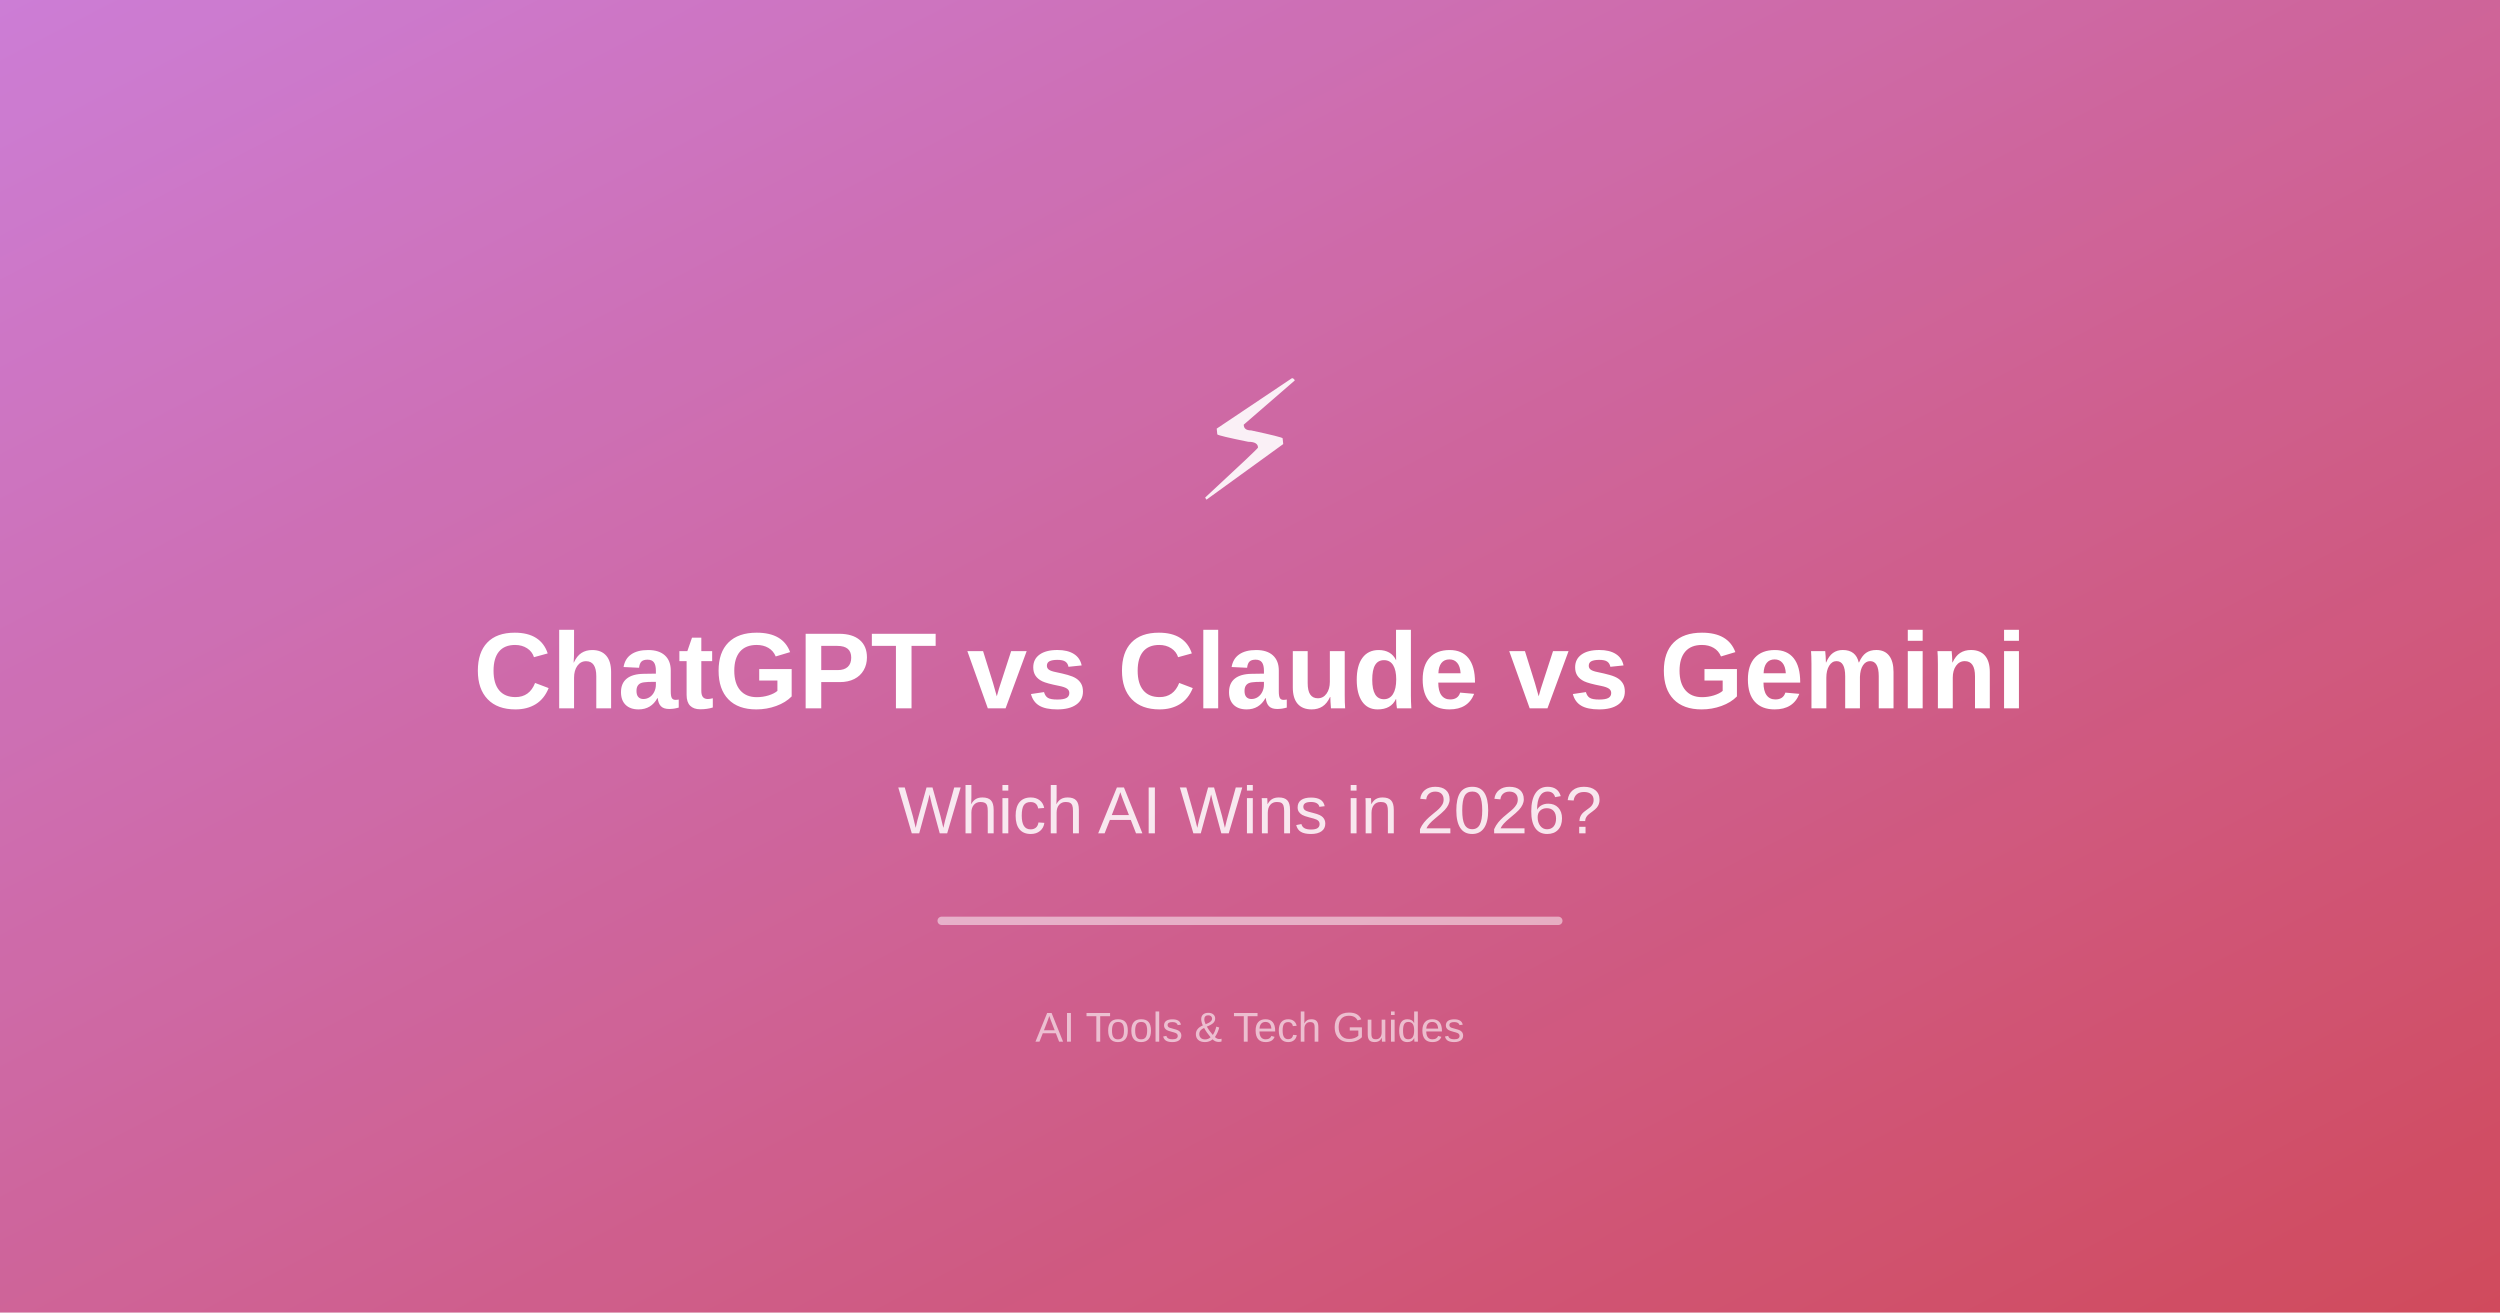
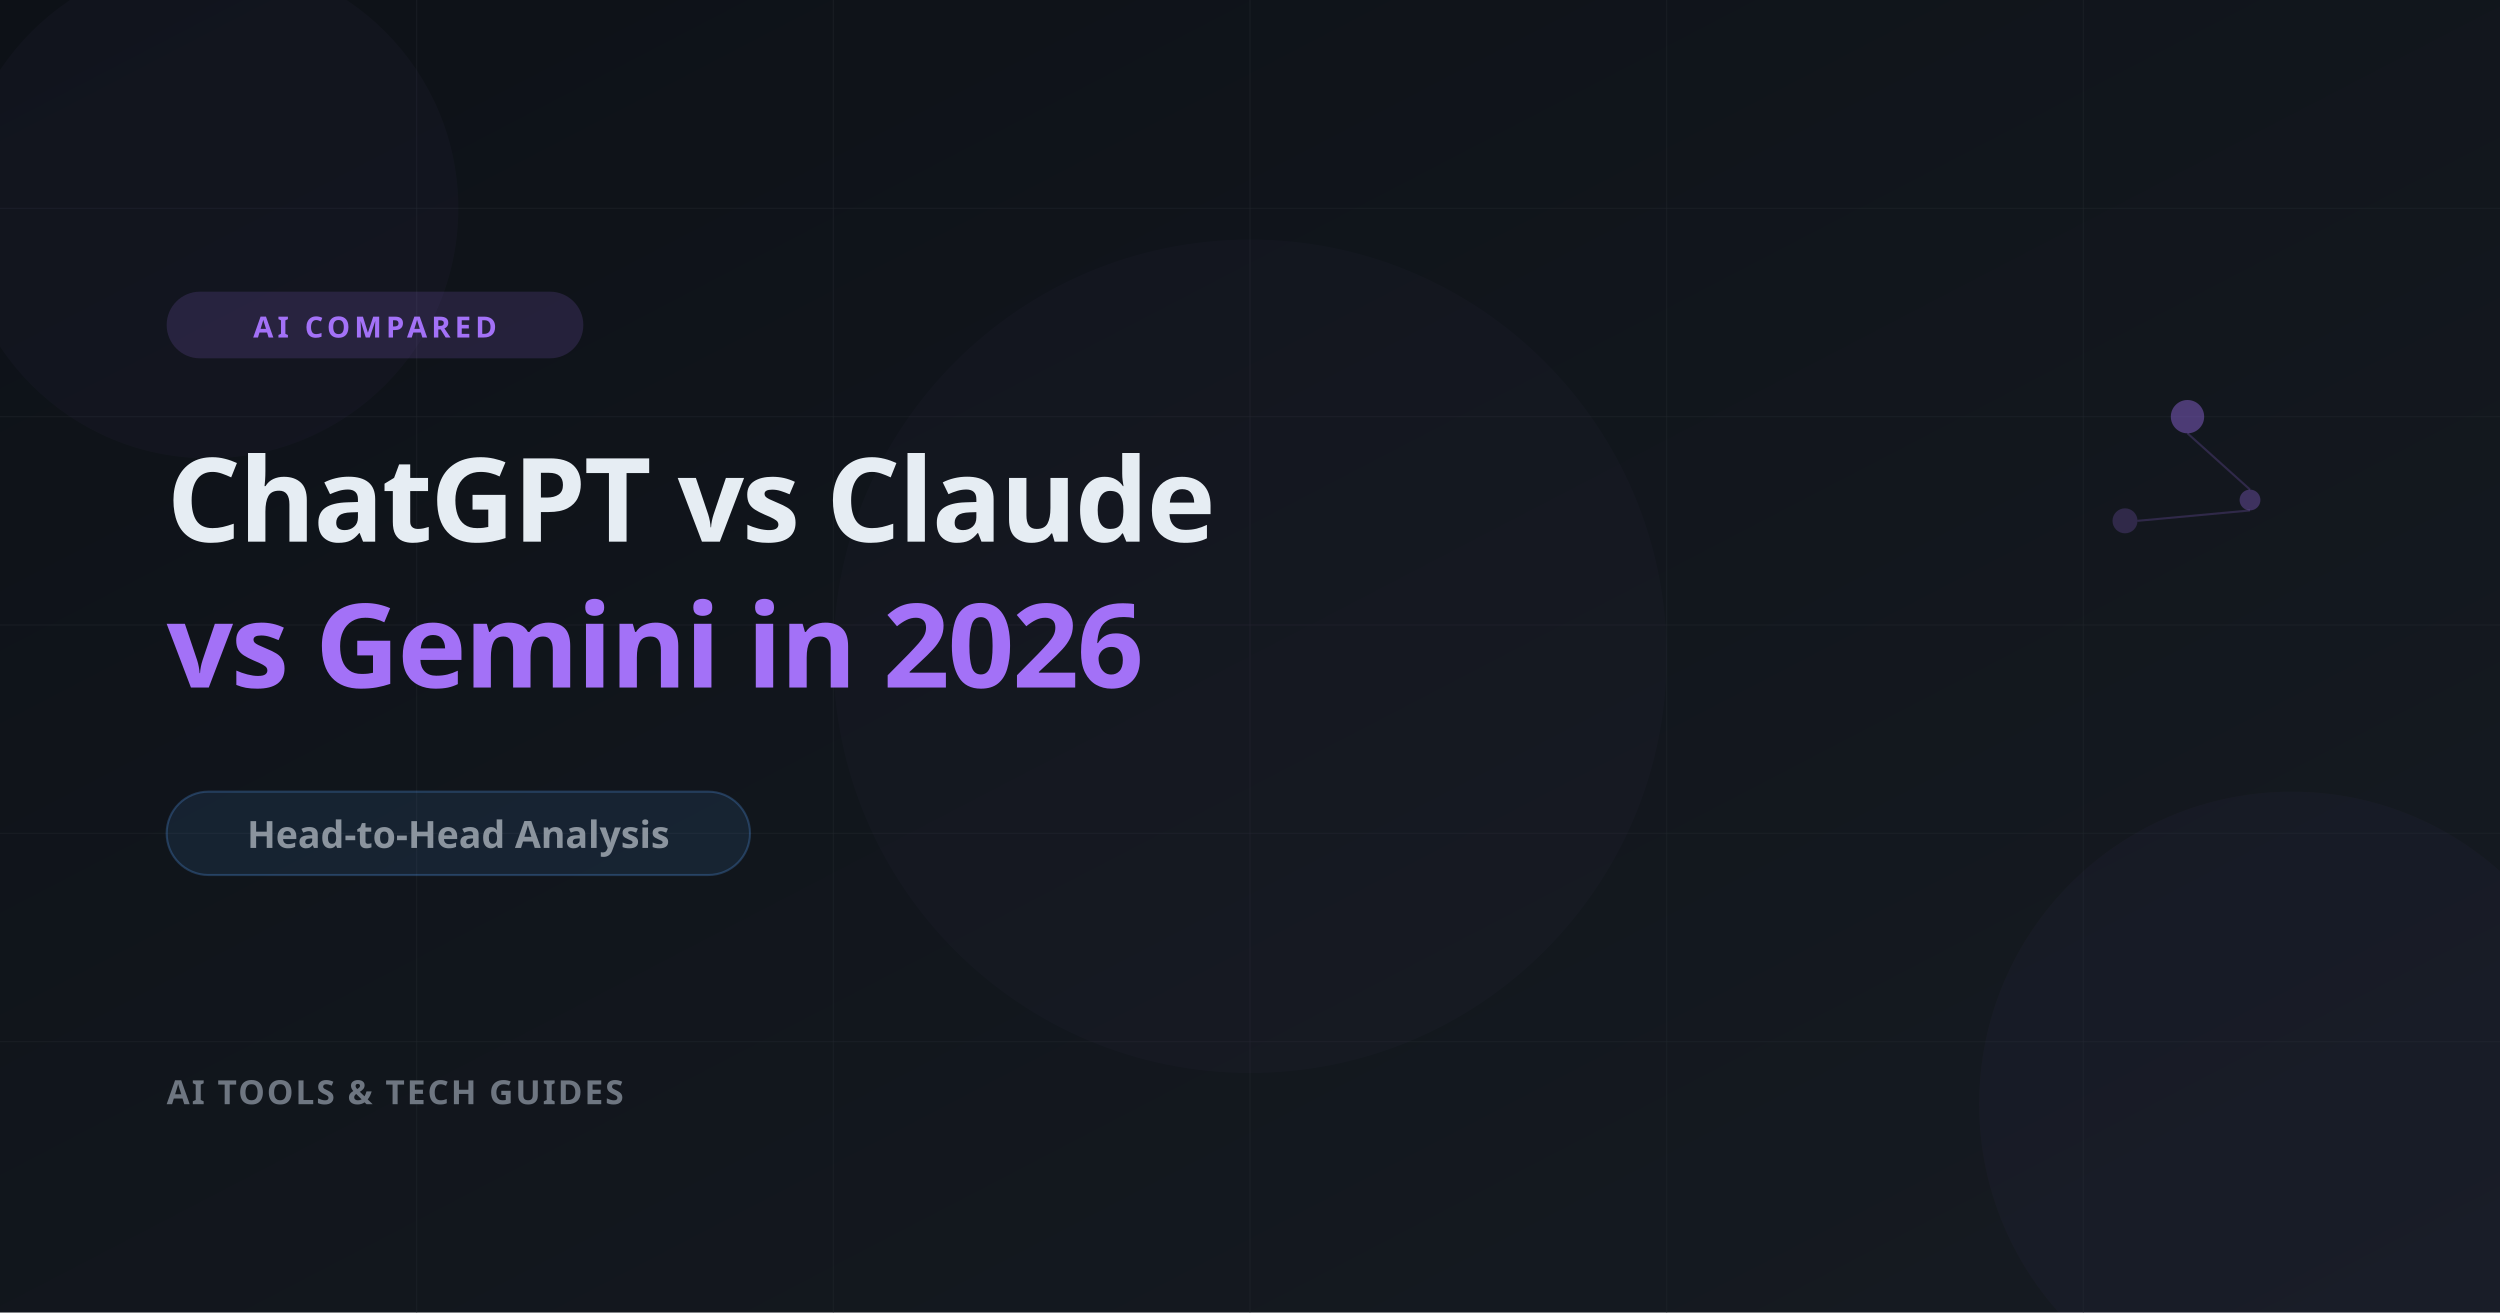
<svg xmlns="http://www.w3.org/2000/svg" viewBox="0 0 1200 630" width="1200" height="630">
  <defs>
    <linearGradient id="bg" x1="0%" y1="0%" x2="100%" y2="100%">
-       <stop offset="0%" style="stop-color:#f093fb;stop-opacity:1" />
-       <stop offset="100%" style="stop-color:#f5576c;stop-opacity:1" />
+       <stop offset="0%" style="stop-color:#0d1117" />
+       <stop offset="100%" style="stop-color:#161b22" />
    </linearGradient>
+     <linearGradient id="accent" x1="0%" y1="0%" x2="100%" y2="0%">
+       <stop offset="0%" style="stop-color:#a371f7" />
+       <stop offset="100%" style="stop-color:#a371f7" />
+     </linearGradient>
+     <filter id="glow">
+       <feGaussianBlur stdDeviation="6" result="blur" />
+       <feMerge>
+         <feMergeNode in="blur" />
+         <feMergeNode in="SourceGraphic" />
+       </feMerge>
+     </filter>
  </defs>
  <rect width="1200" height="630" fill="url(#bg)" />
-   <rect x="0" y="0" width="1200" height="630" fill="rgba(0,0,0,0.15)" />
-   <text x="600" y="240" text-anchor="middle" font-size="80" fill="white" opacity="0.9">⚡</text>
-   <text x="600" y="340" text-anchor="middle" font-family="Arial,Helvetica,sans-serif" font-size="52" font-weight="bold" fill="white">ChatGPT vs Claude vs Gemini</text>
-   <text x="600" y="400" text-anchor="middle" font-family="Arial,Helvetica,sans-serif" font-size="32" fill="rgba(255,255,255,0.85)">Which AI Wins in 2026?</text>
-   <rect x="450" y="440" width="300" height="4" rx="2" fill="rgba(255,255,255,0.5)" />
-   <text x="600" y="500" text-anchor="middle" font-family="Arial,Helvetica,sans-serif" font-size="20" fill="rgba(255,255,255,0.6)">AI Tools &amp; Tech Guides</text>
+   <line x1="0" y1="100" x2="1200" y2="100" stroke="#21262d" stroke-width="0.5" opacity="0.5" />
+   <line x1="0" y1="200" x2="1200" y2="200" stroke="#21262d" stroke-width="0.5" opacity="0.5" />
+   <line x1="0" y1="300" x2="1200" y2="300" stroke="#21262d" stroke-width="0.5" opacity="0.5" />
+   <line x1="0" y1="400" x2="1200" y2="400" stroke="#21262d" stroke-width="0.5" opacity="0.5" />
+   <line x1="0" y1="500" x2="1200" y2="500" stroke="#21262d" stroke-width="0.5" opacity="0.5" />
+   <line x1="200" y1="0" x2="200" y2="630" stroke="#21262d" stroke-width="0.5" opacity="0.5" />
+   <line x1="400" y1="0" x2="400" y2="630" stroke="#21262d" stroke-width="0.5" opacity="0.5" />
+   <line x1="600" y1="0" x2="600" y2="630" stroke="#21262d" stroke-width="0.5" opacity="0.5" />
+   <line x1="800" y1="0" x2="800" y2="630" stroke="#21262d" stroke-width="0.5" opacity="0.5" />
+   <line x1="1000" y1="0" x2="1000" y2="630" stroke="#21262d" stroke-width="0.5" opacity="0.5" />
+   <circle cx="100" cy="100" r="120" fill="#a371f7" opacity="0.03" />
+   <circle cx="1100" cy="530" r="150" fill="#a371f7" opacity="0.03" />
+   <circle cx="600" cy="315" r="200" fill="#a371f7" opacity="0.02" />
+   <rect x="80" y="140" width="200" height="32" rx="16" fill="#a371f7" opacity="0.15" />
+   <text x="180" y="162" text-anchor="middle" font-family="system-ui, sans-serif" font-size="14" fill="#a371f7" font-weight="700" letter-spacing="2">AI COMPARED</text>
+   <text x="80" y="260" font-family="system-ui, sans-serif" font-size="56" fill="#e6edf3" font-weight="800" letter-spacing="-1">ChatGPT vs Claude</text>
+   <text x="80" y="330" font-family="system-ui, sans-serif" font-size="56" fill="url(#accent)" font-weight="800" letter-spacing="-1">vs Gemini in 2026</text>
+   <rect x="80" y="380" width="280" height="40" rx="20" fill="rgba(88,166,255,0.1)" stroke="rgba(88,166,255,0.25)" stroke-width="1" />
+   <text x="220" y="407" text-anchor="middle" font-family="system-ui, sans-serif" font-size="18" fill="#8b949e" font-weight="600">Head-to-Head Analysis</text>
+   <line x1="80" y1="480" x2="400" y2="480" stroke="url(#accent)" stroke-width="3" opacity="0.5" />
+   <text x="80" y="530" font-family="system-ui, sans-serif" font-size="16" fill="#6e7681" font-weight="600" letter-spacing="1">AI TOOLS &amp; TECH GUIDES</text>
+   <circle cx="1050" cy="200" r="8" fill="#a371f7" opacity="0.4" />
+   <circle cx="1080" cy="240" r="5" fill="#a371f7" opacity="0.3" />
+   <circle cx="1020" cy="250" r="6" fill="#a371f7" opacity="0.2" />
+   <line x1="1050" y1="208" x2="1080" y2="235" stroke="#a371f7" stroke-width="1" opacity="0.2" />
+   <line x1="1080" y1="245" x2="1026" y2="250" stroke="#a371f7" stroke-width="1" opacity="0.2" />
</svg>
